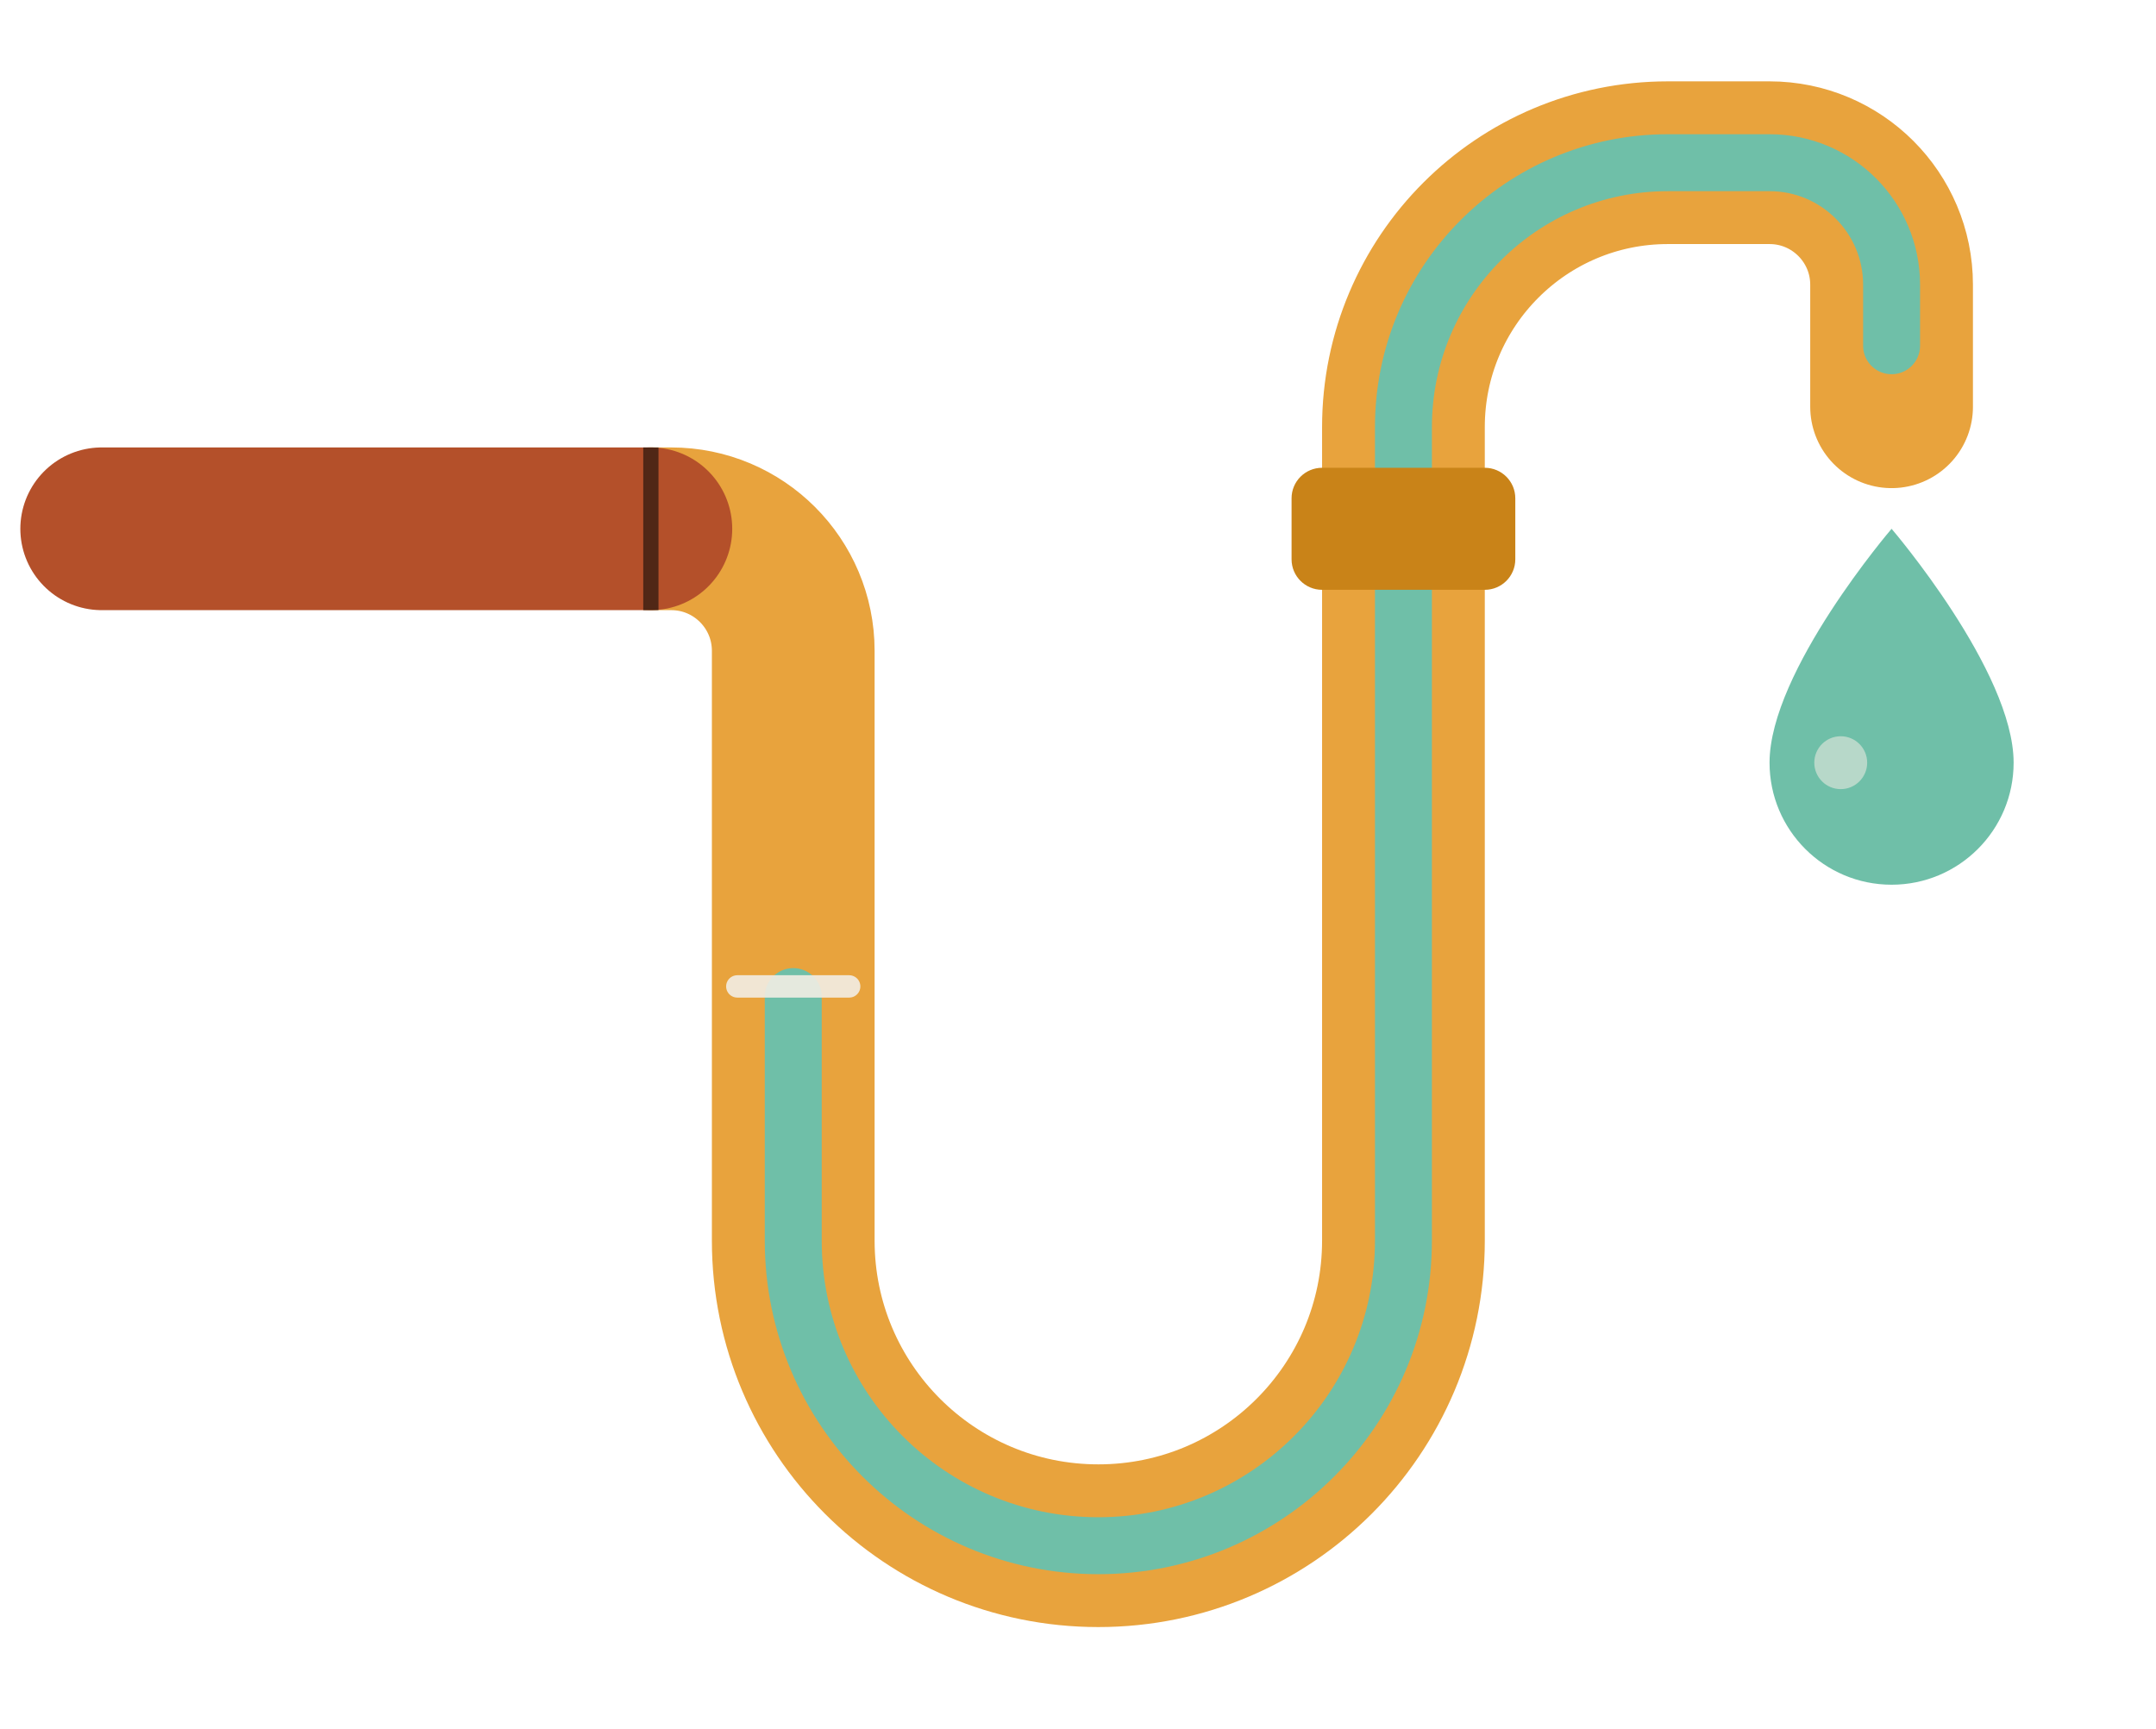
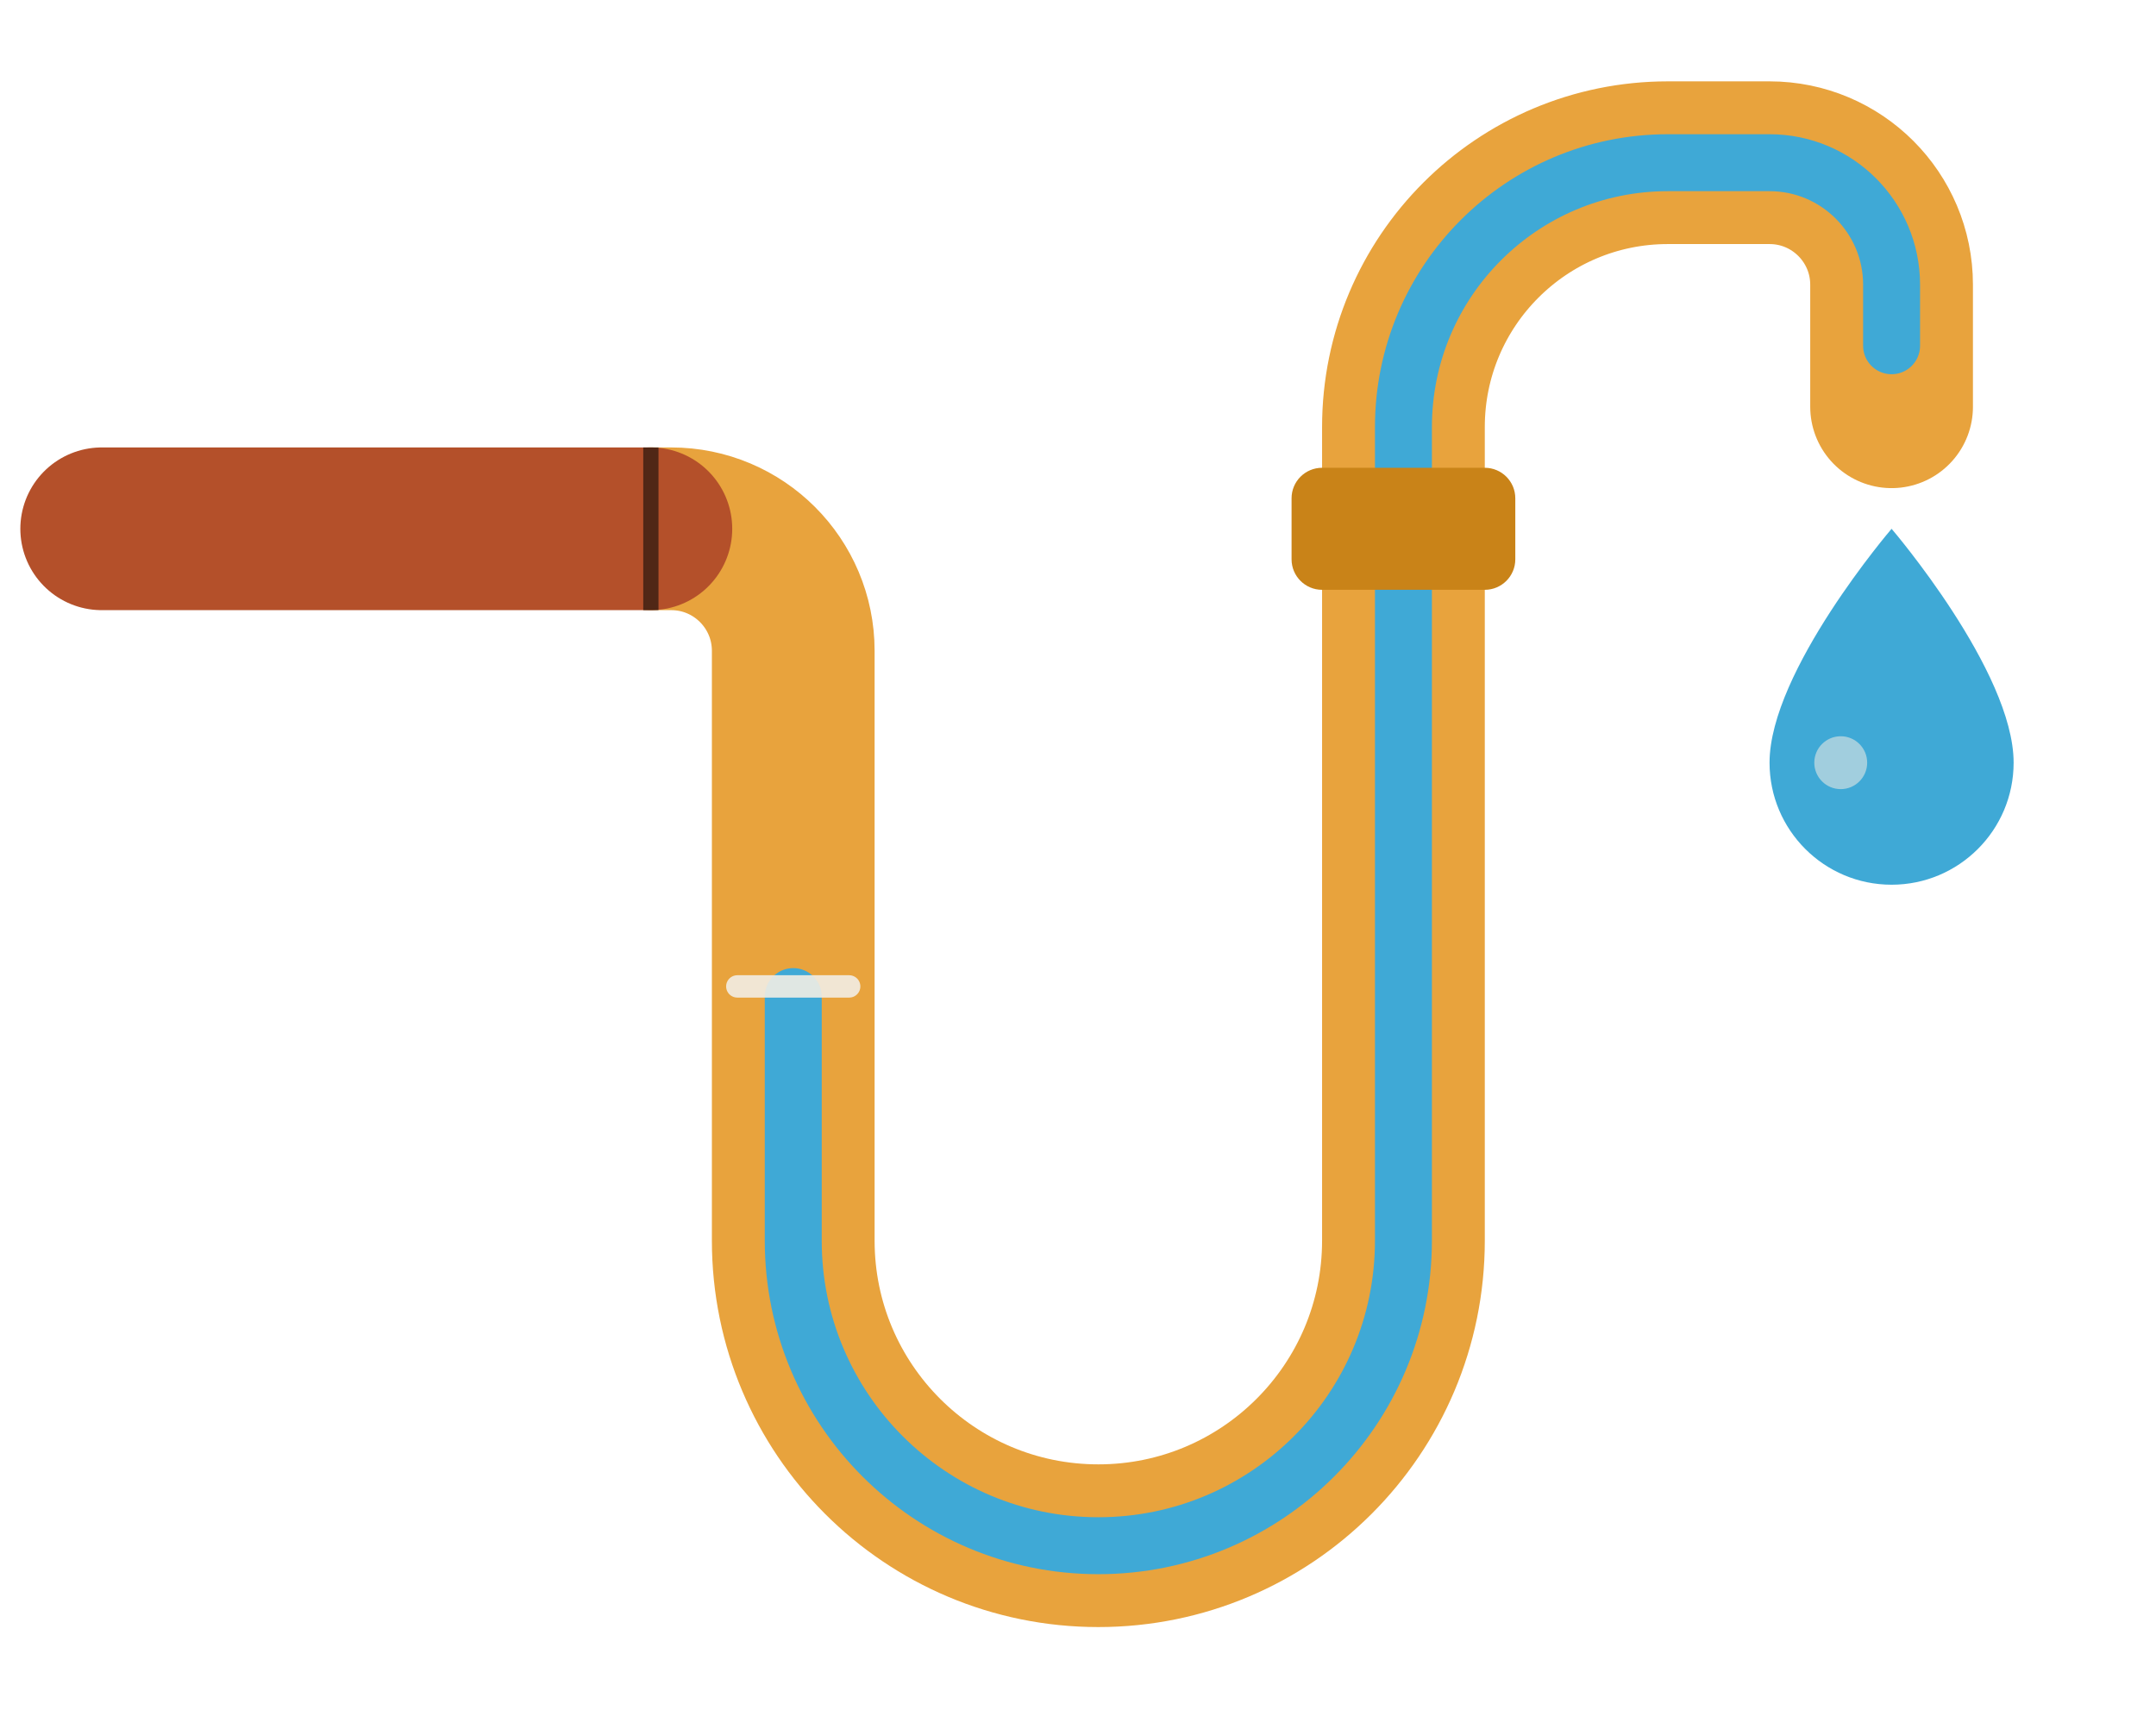
<svg xmlns="http://www.w3.org/2000/svg" viewBox="0 18 212 170" width="212" height="170">
  <path d="M64 70 H66 A12 12 0 0 1 78 82 V140 A30 30 0 0 0 138 140 V60 A26 26 0 0 1 164 34 H174 A12 12 0 0 1 186 46 V58" fill="none" stroke="#E8A33D" stroke-width="16" stroke-linecap="round" stroke-linejoin="round" />
-   <path d="M78 116 V140 A30 30 0 0 0 138 140 V60 A26 26 0 0 1 164 34 H174 A12 12 0 0 1 186 46 V52" fill="none" stroke="#6FBFA8" stroke-width="5.6" stroke-linecap="round" stroke-linejoin="round" />
+   <path d="M78 116 V140 A30 30 0 0 0 138 140 V60 A26 26 0 0 1 164 34 H174 A12 12 0 0 1 186 46 V52" fill="none" stroke="#3FA9D6" stroke-width="5.6" stroke-linecap="round" stroke-linejoin="round" />
  <path d="M72.5 115 H83.5" stroke="#F2EDE4" stroke-width="2.2" stroke-linecap="round" opacity=".9" />
  <path d="M10 70 H64" stroke="#B4502A" stroke-width="16" stroke-linecap="round" />
  <path d="M64 62 V78" stroke="#0D0B09" stroke-width="1.5" opacity=".6" />
  <rect x="127" y="64" width="22" height="12" rx="3" fill="#C98318" />
-   <path d="M186 70 C186 70 174 84 174 93 a12 12 0 0 0 24 0 C198 84 186 70 186 70 Z" fill="#6FBFA8" />
+   <path d="M186 70 C186 70 174 84 174 93 a12 12 0 0 0 24 0 C198 84 186 70 186 70 Z" fill="#3FA9D6" />
  <circle cx="181" cy="93" r="2.6" fill="#F2EDE4" opacity=".55" />
</svg>
